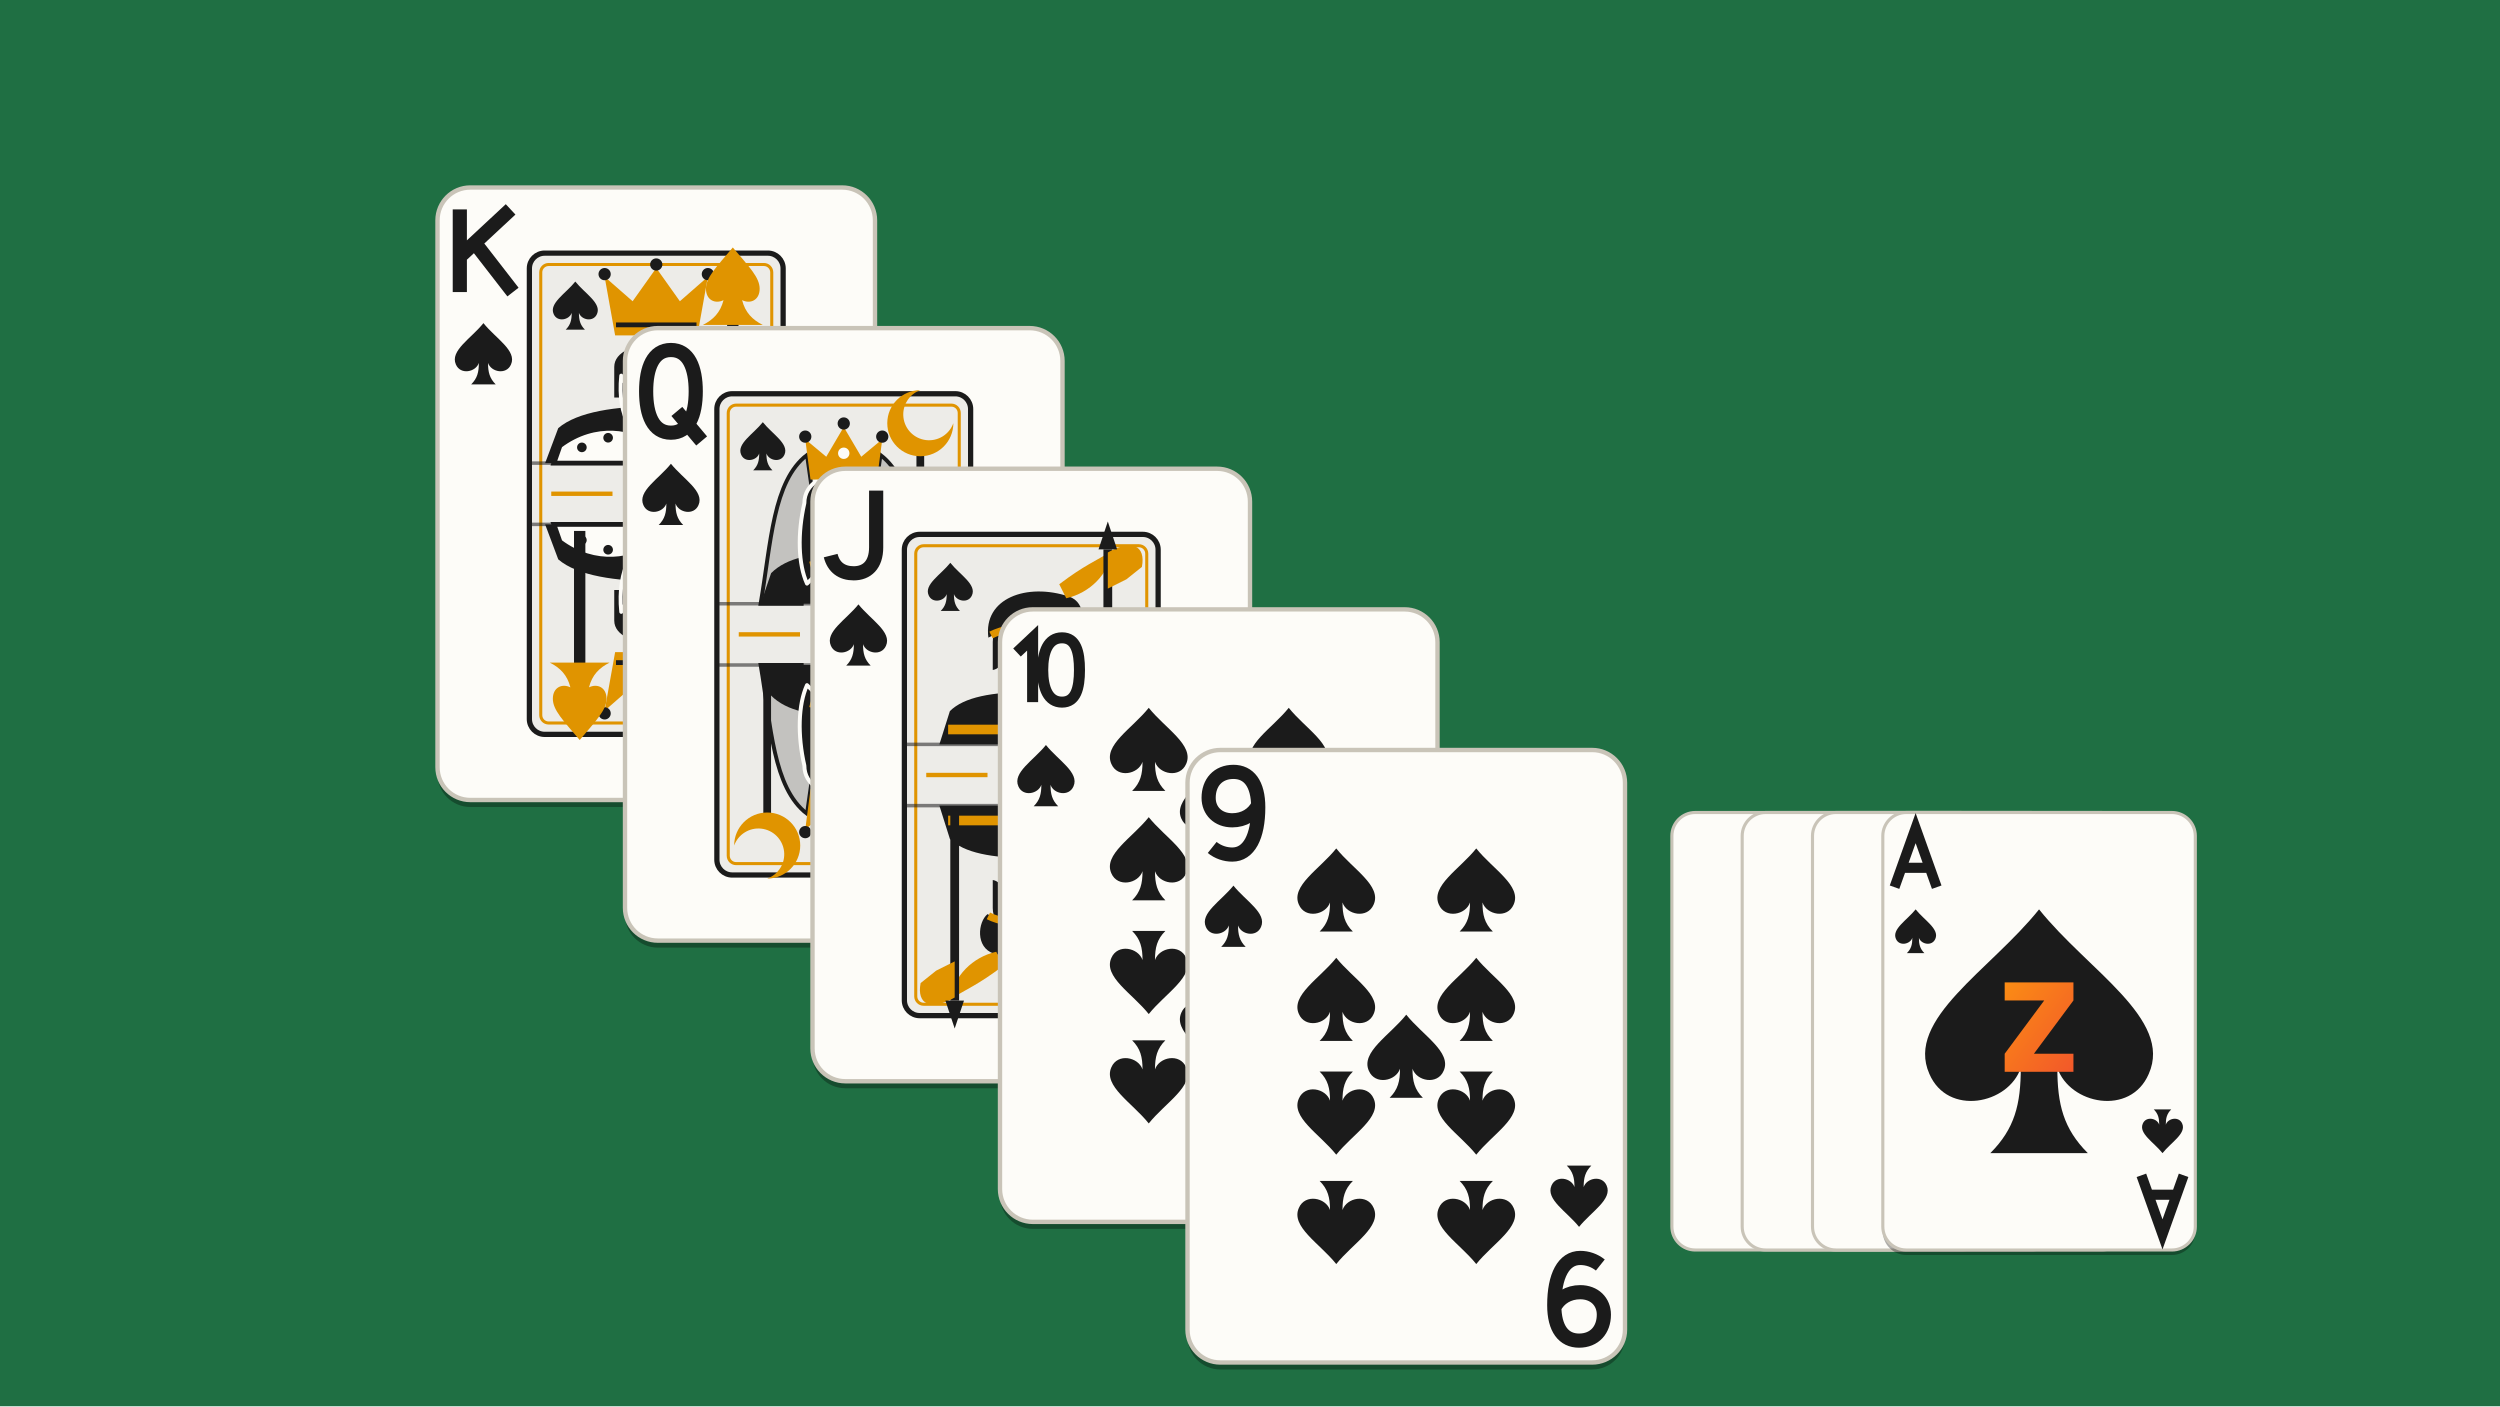
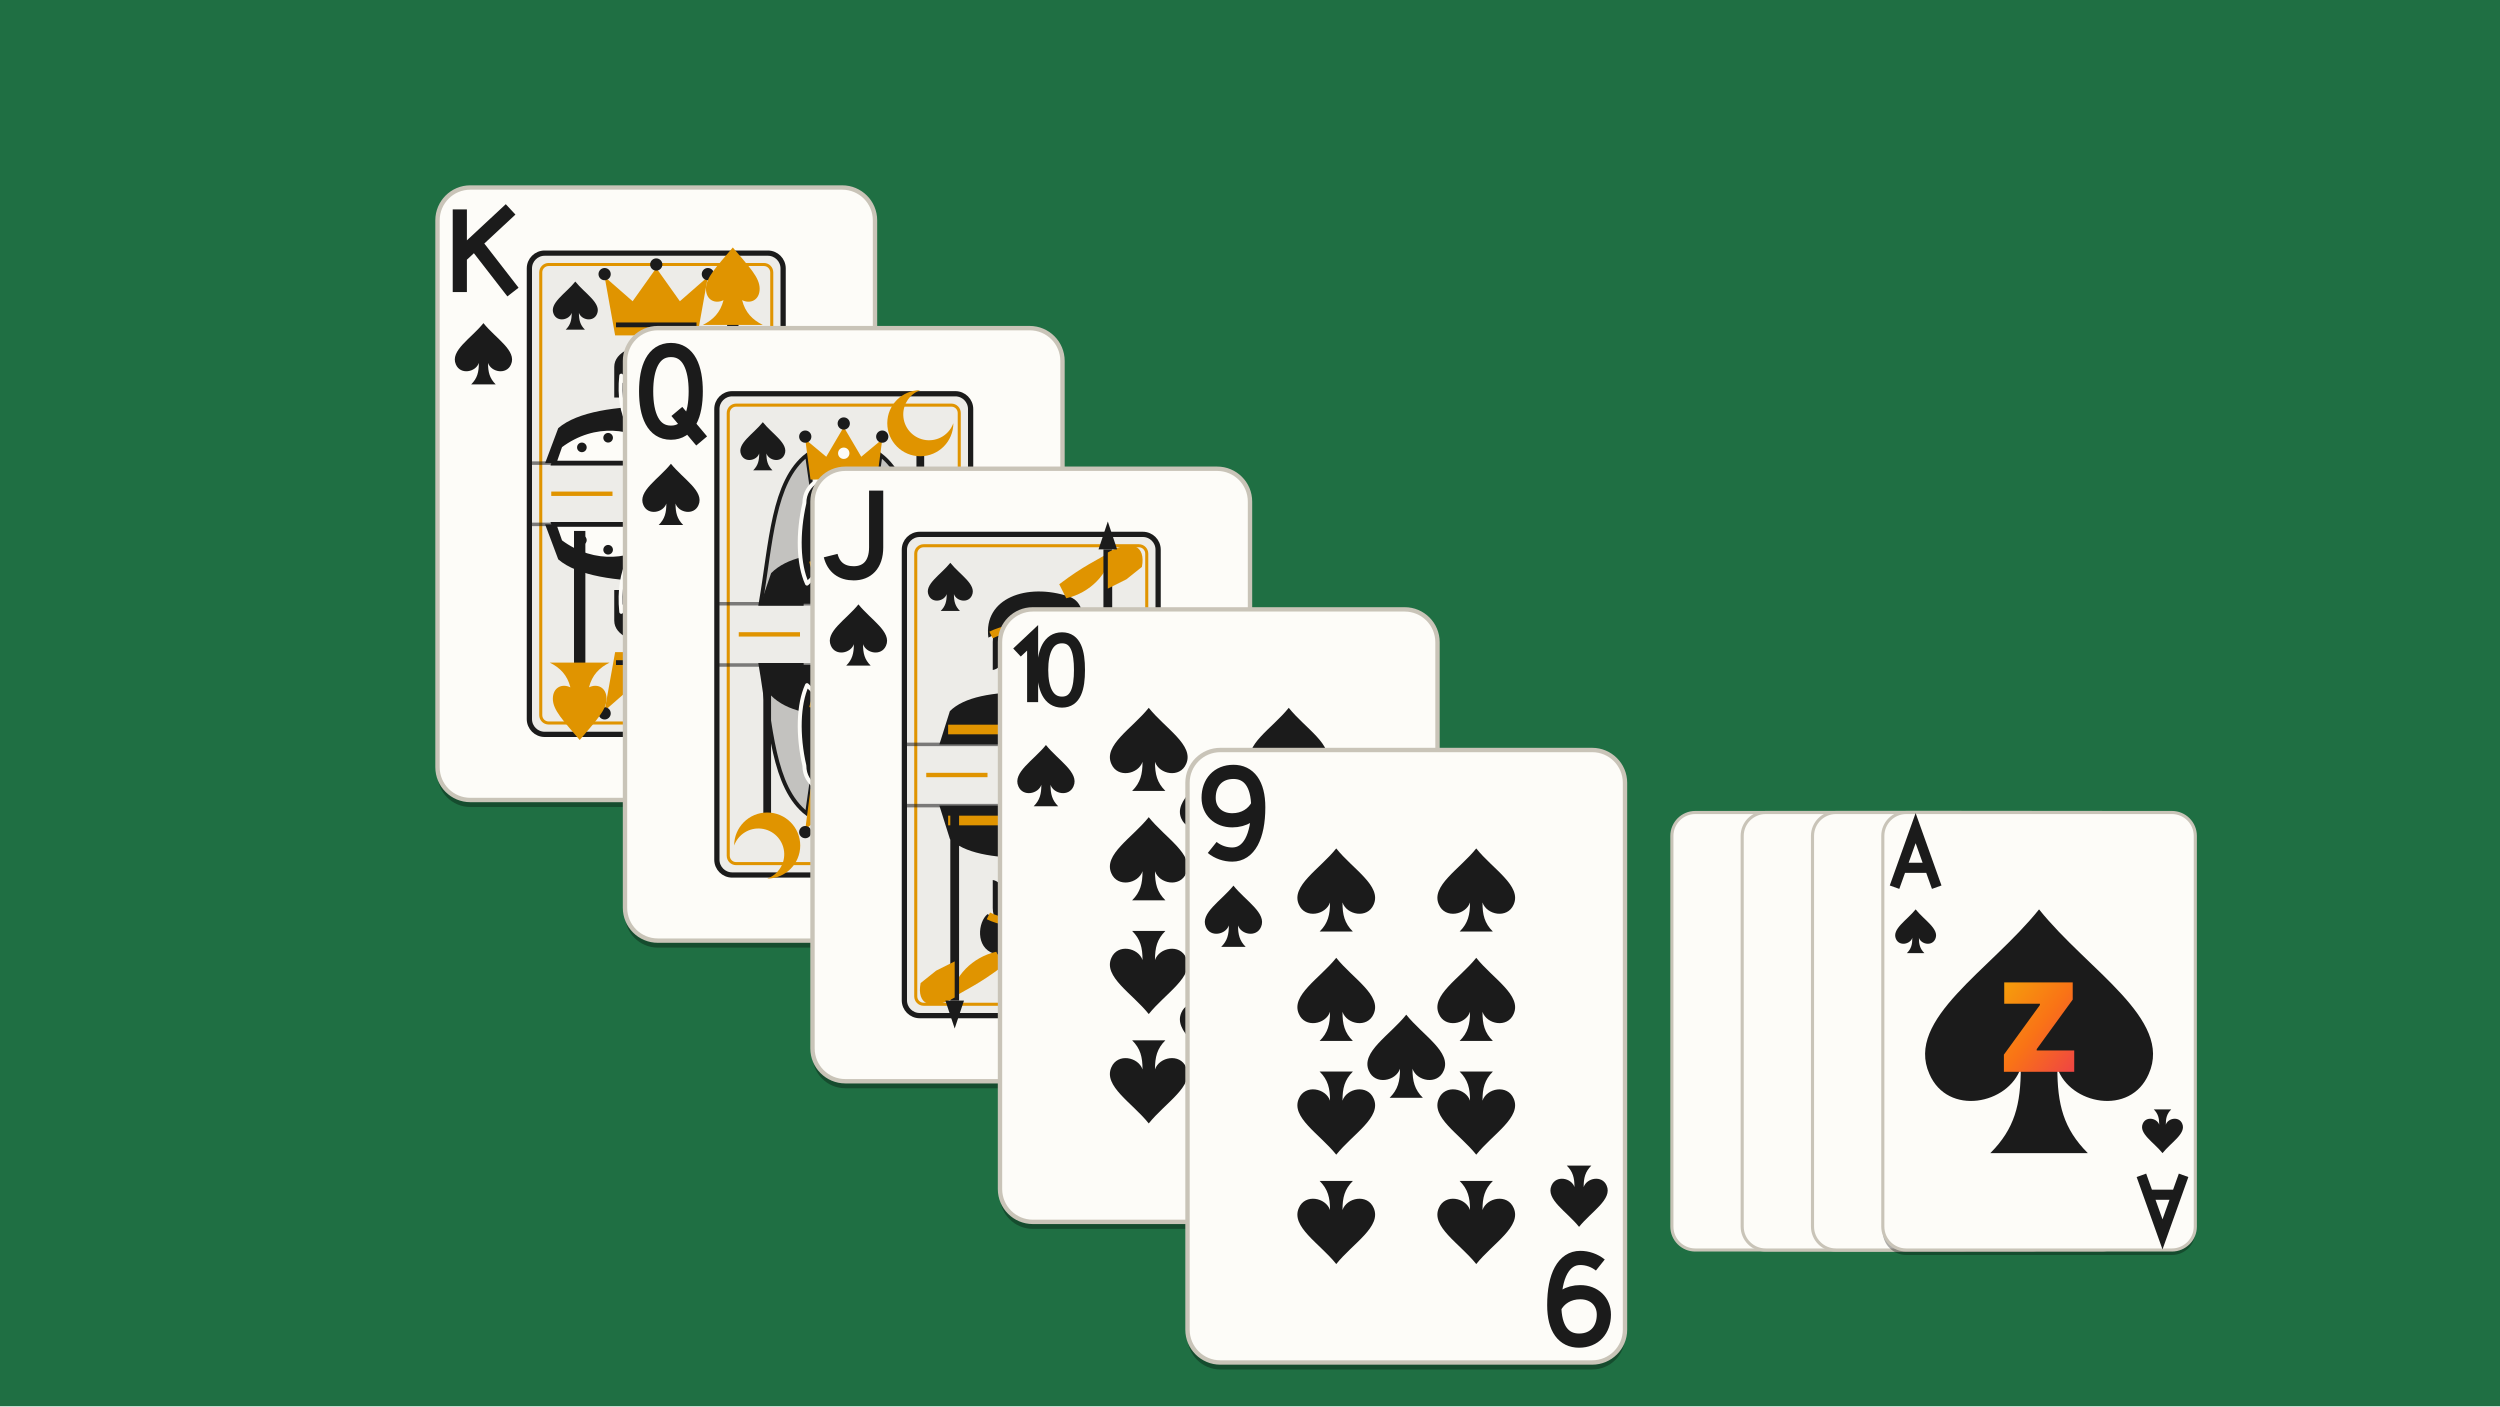
<svg xmlns="http://www.w3.org/2000/svg" width="320" height="180" viewBox="0 0 320 180">
  <defs>
    <symbol id="zc-s-3" overflow="visible">
      <path d="M0-10C-4-5-11-1-9 3.5-7.5 7-2.5 6-1.5 3-1.5 6-2 8-4 10h8C2 8 1.5 6 1.5 3 2.5 6 7.5 7 9 3.5 11-1 4-5 0-10z" />
    </symbol>
    <linearGradient id="zc-g-mark" x1="0" y1="0" x2="1" y2="1">
-       <stop offset="0" stop-color="#fb8c14" />
-       <stop offset="1" stop-color="#f2582a" />
+       <stop offset="0" stop-color="#f59e0b" />
+       <stop offset=".5" stop-color="#f97316" />
+       <stop offset="1" stop-color="#ef4444" />
    </linearGradient>
  </defs>
  <rect width="320" height="180" fill="#1f6f43" />
  <g transform="translate(56 24) scale(0.56)" style="color:#1b1b1b">
    <rect y="1.6" width="100" height="140" rx="7.5" fill="rgba(0,0,0,0.32)" />
    <rect width="100" height="140" rx="7.5" fill="#fdfcf8" stroke="#c9c4b8" />
    <svg width="100" height="140" viewBox="0 0 100 140" fill="currentColor" aria-hidden="true">
      <g class="zc-idx-std">
        <path transform="translate(3.75 5) scale(1.35)" d="M1 0V14M9.6 0 1 8M3.8 6 10 14" fill="none" stroke="currentColor" stroke-width="2.4" stroke-linejoin="miter" stroke-miterlimit="6" />
        <g transform="translate(10.5 38) scale(0.7)">
          <use href="#zc-s-3" />
        </g>
      </g>
      <g class="zc-idx-std" transform="rotate(180 50 70)">
        <path transform="translate(3.75 5) scale(1.35)" d="M1 0V14M9.6 0 1 8M3.8 6 10 14" fill="none" stroke="currentColor" stroke-width="2.4" stroke-linejoin="miter" stroke-miterlimit="6" />
        <g transform="translate(10.5 38) scale(0.7)">
          <use href="#zc-s-3" />
        </g>
      </g>
      <g class="zc-idx-row" display="none">
        <path transform="translate(4 5) scale(2.1)" d="M1 0V14M9.6 0 1 8M3.8 6 10 14" fill="none" stroke="currentColor" stroke-width="2.4" stroke-linejoin="miter" stroke-miterlimit="6" />
        <g transform="translate(60 21) scale(1.25)">
          <use href="#zc-s-3" />
        </g>
      </g>
      <g class="zc-big">
        <rect x="21" y="15" width="58" height="110" rx="3.5" fill="currentColor" fill-opacity="0.07" stroke="currentColor" stroke-width="1.2" />
        <rect class="zc-fine" x="23.6" y="17.6" width="52.8" height="104.8" rx="1.8" fill="none" stroke="#e09400" stroke-width="0.7" />
        <path d="M21 63H79" stroke="currentColor" stroke-width="0.8" opacity="0.55" />
        <path d="M21 77H79" stroke="currentColor" stroke-width="0.8" opacity="0.55" />
        <path d="M26 70H40M60 70H74" stroke="#e09400" stroke-width="1" />
        <g transform="translate(50 70) scale(0.62)">
          <use href="#zc-s-3" />
        </g>
        <g>
          <path d="M24.6 63 27.6 55C32 51.2 41 50 50 50S68 51.2 72.4 55L75.4 63z" />
          <path d="M28 59C36 53 45 54.6 50 58.6 55 54.6 64 53 72 59L73.4 63H26.6z" fill="#fdfcf8" stroke="currentColor" stroke-width="1.1" />
          <g fill="currentColor">
            <circle cx="33" cy="59.4" r="1.1" />
            <circle cx="39" cy="57.2" r="1.1" />
            <circle cx="61" cy="57.2" r="1.1" />
            <circle cx="67" cy="59.4" r="1.1" />
          </g>
          <path d="M40.4 41C40.4 34 59.6 34 59.6 41V48H40.4z" />
          <circle cx="50" cy="41.4" r="7.4" fill="#fdfcf8" stroke="currentColor" stroke-width="1.5" />
          <path d="M42 43C41 52.8 45 58 50 58.8S59 52.8 58 43C56.6 46.4 53.6 48 50 48S43.4 46.4 42 43z" stroke="#fdfcf8" stroke-width="0.9" stroke-linejoin="round" />
          <path d="M44 46.4Q47 44.6 50 46.4Q53 44.6 56 46.4Q53.4 49.2 50 47.8Q46.6 49.2 44 46.4z" stroke="#fdfcf8" stroke-width="0.9" stroke-linejoin="round" />
          <circle cx="46.6" cy="40.8" r="1.2" />
          <circle cx="53.4" cy="40.8" r="1.2" />
          <path d="M44.4 37.8 48.6 38.6M55.6 37.8 51.4 38.6" fill="none" stroke="currentColor" stroke-linecap="round" stroke-width="1.1" />
          <path d="M40.6 33.8 38.2 20.4 44.6 26 50 18.4 55.4 26 61.8 20.4 59.4 33.8z" fill="#e09400" />
          <path d="M40.8 31.4H59.2" stroke="currentColor" stroke-width="1.1" fill="none" />
          <g class="zc-fine">
            <circle cx="38.2" cy="19.8" r="1.4" />
            <circle cx="50" cy="17.6" r="1.4" />
            <circle cx="61.8" cy="19.8" r="1.4" />
          </g>
          <g transform="translate(67.5 61.5) scale(1.18) translate(-70 -61.5)">
            <path d="M70 61.5V34" stroke="currentColor" stroke-width="2.2" fill="none" />
            <path d="M70 21C66.8 24.8 64.8 26.8 64.8 29 64.8 31.2 66.6 32 68.2 31.2 67.6 33.6 66.2 35 64.2 36H75.8C73.8 35 72.4 33.6 71.8 31.2 73.4 32 75.2 31.2 75.2 29 75.2 26.8 73.2 24.8 70 21z" fill="#e09400" />
          </g>
          <g transform="translate(31.5 27) scale(0.55)">
            <use href="#zc-s-3" />
          </g>
        </g>
        <g transform="rotate(180 50 70)">
          <path d="M24.6 63 27.6 55C32 51.2 41 50 50 50S68 51.2 72.4 55L75.4 63z" />
          <path d="M28 59C36 53 45 54.6 50 58.6 55 54.6 64 53 72 59L73.4 63H26.6z" fill="#fdfcf8" stroke="currentColor" stroke-width="1.1" />
          <g fill="currentColor">
            <circle cx="33" cy="59.4" r="1.1" />
            <circle cx="39" cy="57.2" r="1.1" />
            <circle cx="61" cy="57.2" r="1.1" />
            <circle cx="67" cy="59.4" r="1.1" />
          </g>
          <path d="M40.4 41C40.4 34 59.6 34 59.6 41V48H40.4z" />
          <circle cx="50" cy="41.4" r="7.4" fill="#fdfcf8" stroke="currentColor" stroke-width="1.5" />
          <path d="M42 43C41 52.8 45 58 50 58.8S59 52.8 58 43C56.6 46.4 53.6 48 50 48S43.4 46.4 42 43z" stroke="#fdfcf8" stroke-width="0.9" stroke-linejoin="round" />
          <path d="M44 46.4Q47 44.6 50 46.4Q53 44.6 56 46.4Q53.4 49.2 50 47.8Q46.6 49.2 44 46.4z" stroke="#fdfcf8" stroke-width="0.9" stroke-linejoin="round" />
          <circle cx="46.6" cy="40.8" r="1.2" />
          <circle cx="53.4" cy="40.8" r="1.2" />
          <path d="M44.4 37.8 48.6 38.6M55.6 37.8 51.4 38.6" fill="none" stroke="currentColor" stroke-linecap="round" stroke-width="1.1" />
          <path d="M40.6 33.8 38.2 20.4 44.6 26 50 18.4 55.4 26 61.8 20.4 59.4 33.8z" fill="#e09400" />
          <path d="M40.8 31.4H59.2" stroke="currentColor" stroke-width="1.1" fill="none" />
          <g class="zc-fine">
            <circle cx="38.2" cy="19.8" r="1.4" />
            <circle cx="50" cy="17.6" r="1.4" />
            <circle cx="61.8" cy="19.8" r="1.4" />
          </g>
          <g transform="translate(67.5 61.5) scale(1.18) translate(-70 -61.5)">
            <path d="M70 61.5V34" stroke="currentColor" stroke-width="2.2" fill="none" />
            <path d="M70 21C66.8 24.8 64.8 26.8 64.8 29 64.8 31.2 66.6 32 68.2 31.2 67.6 33.6 66.2 35 64.2 36H75.8C73.8 35 72.4 33.6 71.8 31.2 73.4 32 75.2 31.2 75.2 29 75.2 26.8 73.2 24.8 70 21z" fill="#e09400" />
          </g>
          <g transform="translate(31.5 27) scale(0.55)">
            <use href="#zc-s-3" />
          </g>
        </g>
      </g>
      <g class="zc-small" display="none" transform="translate(50 128) scale(1.55) translate(-50 -63)">
        <path d="M24.6 63 27.6 55C32 51.2 41 50 50 50S68 51.2 72.4 55L75.4 63z" />
        <path d="M28 59C36 53 45 54.6 50 58.6 55 54.6 64 53 72 59L73.4 63H26.6z" fill="#fdfcf8" stroke="currentColor" stroke-width="1.1" />
        <path d="M40.4 41C40.4 34 59.6 34 59.6 41V48H40.4z" />
        <circle cx="50" cy="41.4" r="7.4" fill="#fdfcf8" stroke="currentColor" stroke-width="1.5" />
        <path d="M42 43C41 52.8 45 58 50 58.8S59 52.8 58 43C56.6 46.4 53.6 48 50 48S43.4 46.4 42 43z" stroke="#fdfcf8" stroke-width="0.9" stroke-linejoin="round" />
        <path d="M44 46.4Q47 44.6 50 46.4Q53 44.6 56 46.4Q53.4 49.2 50 47.8Q46.6 49.2 44 46.4z" stroke="#fdfcf8" stroke-width="0.9" stroke-linejoin="round" />
        <circle cx="46.6" cy="40.8" r="1.2" />
        <circle cx="53.4" cy="40.8" r="1.2" />
        <path d="M44.4 37.8 48.6 38.6M55.6 37.8 51.4 38.6" fill="none" stroke="currentColor" stroke-linecap="round" stroke-width="1.1" />
        <path d="M40.6 33.8 38.2 20.4 44.6 26 50 18.4 55.4 26 61.8 20.4 59.4 33.8z" fill="#e09400" />
        <path d="M40.8 31.4H59.2" stroke="currentColor" stroke-width="1.1" fill="none" />
        <g class="zc-fine">
          <circle cx="38.2" cy="19.8" r="1.4" />
          <circle cx="50" cy="17.6" r="1.4" />
          <circle cx="61.8" cy="19.8" r="1.4" />
        </g>
      </g>
    </svg>
  </g>
  <g transform="translate(80 42) scale(0.56)" style="color:#1b1b1b">
    <rect y="1.6" width="100" height="140" rx="7.5" fill="rgba(0,0,0,0.32)" />
    <rect width="100" height="140" rx="7.5" fill="#fdfcf8" stroke="#c9c4b8" />
    <svg width="100" height="140" viewBox="0 0 100 140" fill="currentColor" aria-hidden="true">
      <g class="zc-idx-std">
        <path transform="translate(3.75 5) scale(1.35)" d="M5 0C2 0 .8 3 .8 7S2 14 5 14 9.2 11 9.2 7 8 0 5 0zM6 10.4 10.2 15.4" fill="none" stroke="currentColor" stroke-width="2.4" stroke-linejoin="miter" stroke-miterlimit="6" />
        <g transform="translate(10.5 38) scale(0.7)">
          <use href="#zc-s-3" />
        </g>
      </g>
      <g class="zc-idx-std" transform="rotate(180 50 70)">
        <path transform="translate(3.75 5) scale(1.35)" d="M5 0C2 0 .8 3 .8 7S2 14 5 14 9.2 11 9.2 7 8 0 5 0zM6 10.4 10.2 15.4" fill="none" stroke="currentColor" stroke-width="2.4" stroke-linejoin="miter" stroke-miterlimit="6" />
        <g transform="translate(10.5 38) scale(0.7)">
          <use href="#zc-s-3" />
        </g>
      </g>
      <g class="zc-idx-row" display="none">
        <path transform="translate(4 5) scale(2.1)" d="M5 0C2 0 .8 3 .8 7S2 14 5 14 9.2 11 9.2 7 8 0 5 0zM6 10.4 10.2 15.4" fill="none" stroke="currentColor" stroke-width="2.4" stroke-linejoin="miter" stroke-miterlimit="6" />
        <g transform="translate(60 21) scale(1.25)">
          <use href="#zc-s-3" />
        </g>
      </g>
      <g class="zc-big">
        <rect x="21" y="15" width="58" height="110" rx="3.5" fill="currentColor" fill-opacity="0.07" stroke="currentColor" stroke-width="1.2" />
        <rect class="zc-fine" x="23.6" y="17.6" width="52.8" height="104.8" rx="1.8" fill="none" stroke="#e09400" stroke-width="0.7" />
        <path d="M21 63H79" stroke="currentColor" stroke-width="0.8" opacity="0.55" />
        <path d="M21 77H79" stroke="currentColor" stroke-width="0.8" opacity="0.55" />
        <path d="M26 70H40M60 70H74" stroke="#e09400" stroke-width="1" />
        <g transform="translate(50 70) scale(0.62)">
          <use href="#zc-s-3" />
        </g>
        <g>
          <path d="M41.6 29C33.8 35 33.4 49 31 63H40.4C41 55 41.4 44 42.6 36z" fill="currentColor" fill-opacity="0.2" stroke="currentColor" stroke-width="0.9" />
          <path d="M58.4 29C66.2 35 66.6 49 69 63H59.6C59 55 58.6 44 57.4 36z" fill="currentColor" fill-opacity="0.2" stroke="currentColor" stroke-width="0.9" />
          <path d="M31 63 33.4 56C37 52.4 43 51.4 50 51.4S63 52.4 66.6 56L69 63z" />
          <path d="M41 40C41 31 59 31 59 40C60.6 47 60.4 54 58.4 58.4L55.6 55.6C56.6 51 56.4 47.2 56.8 44.6H43.2C43.6 47.2 43.4 51 44.4 55.6L41.6 58.4C39.6 54 39.4 47 41 40z" stroke="#fdfcf8" stroke-width="0.9" stroke-linejoin="round" />
          <circle cx="50" cy="41.6" r="7" fill="#fdfcf8" stroke="currentColor" stroke-width="1.5" />
          <path d="M42.4 34.6 41.2 25.4 46 29.4 50 22.6 54 29.4 58.8 25.4 57.6 34.6z" fill="#e09400" />
          <circle cx="50" cy="28.6" r="1.3" fill="#fdfcf8" />
          <g class="zc-fine">
            <circle cx="41.2" cy="24.8" r="1.4" />
            <circle cx="58.8" cy="24.8" r="1.4" />
            <circle cx="50" cy="21.8" r="1.4" />
          </g>
          <circle cx="46.6" cy="42" r="1.15" />
          <circle cx="53.4" cy="42" r="1.15" />
          <path d="M44.8 40.2 48 40M52 40 55.2 40.2" fill="none" stroke="currentColor" stroke-linecap="round" stroke-width="0.8" />
          <ellipse cx="50" cy="46.2" rx="1.9" ry="1" fill="#e09400" />
          <path d="M43 53.2C44.6 61 55.4 61 57 53.2" fill="none" stroke="#e09400" stroke-width="1.8" />
          <circle cx="46.2" cy="59.4" r="1.2" fill="#e09400" />
          <circle cx="50" cy="60.6" r="1.3" fill="#e09400" />
          <circle cx="53.8" cy="59.4" r="1.2" fill="#e09400" />
          <g transform="translate(67.5 61.5) scale(1.18) translate(-70 -61.5)">
            <path d="M70 61.5V32" stroke="currentColor" stroke-width="1.5" fill="none" />
            <path d="M70 21.4a6.4 6.4 0 1 0 6.4 6.4 5 5 0 1 1-6.4-6.4z" fill="#e09400" />
          </g>
          <g transform="translate(31.5 27) scale(0.55)">
            <use href="#zc-s-3" />
          </g>
        </g>
        <g transform="rotate(180 50 70)">
          <path d="M41.6 29C33.8 35 33.4 49 31 63H40.4C41 55 41.4 44 42.6 36z" fill="currentColor" fill-opacity="0.2" stroke="currentColor" stroke-width="0.9" />
          <path d="M58.4 29C66.2 35 66.6 49 69 63H59.6C59 55 58.6 44 57.4 36z" fill="currentColor" fill-opacity="0.2" stroke="currentColor" stroke-width="0.9" />
          <path d="M31 63 33.4 56C37 52.4 43 51.4 50 51.4S63 52.4 66.6 56L69 63z" />
          <path d="M41 40C41 31 59 31 59 40C60.6 47 60.4 54 58.4 58.4L55.6 55.6C56.6 51 56.4 47.2 56.8 44.6H43.2C43.6 47.2 43.4 51 44.4 55.6L41.6 58.4C39.6 54 39.4 47 41 40z" stroke="#fdfcf8" stroke-width="0.9" stroke-linejoin="round" />
          <circle cx="50" cy="41.6" r="7" fill="#fdfcf8" stroke="currentColor" stroke-width="1.5" />
          <path d="M42.4 34.6 41.2 25.4 46 29.4 50 22.6 54 29.4 58.8 25.4 57.6 34.6z" fill="#e09400" />
          <circle cx="50" cy="28.6" r="1.3" fill="#fdfcf8" />
          <g class="zc-fine">
            <circle cx="41.2" cy="24.8" r="1.4" />
            <circle cx="58.8" cy="24.8" r="1.4" />
            <circle cx="50" cy="21.8" r="1.4" />
          </g>
          <circle cx="46.6" cy="42" r="1.15" />
          <circle cx="53.4" cy="42" r="1.15" />
          <path d="M44.8 40.2 48 40M52 40 55.2 40.2" fill="none" stroke="currentColor" stroke-linecap="round" stroke-width="0.8" />
          <ellipse cx="50" cy="46.2" rx="1.9" ry="1" fill="#e09400" />
          <path d="M43 53.2C44.6 61 55.4 61 57 53.2" fill="none" stroke="#e09400" stroke-width="1.8" />
          <circle cx="46.2" cy="59.4" r="1.2" fill="#e09400" />
          <circle cx="50" cy="60.6" r="1.3" fill="#e09400" />
          <circle cx="53.8" cy="59.4" r="1.2" fill="#e09400" />
          <g transform="translate(67.5 61.5) scale(1.18) translate(-70 -61.5)">
            <path d="M70 61.5V32" stroke="currentColor" stroke-width="1.5" fill="none" />
            <path d="M70 21.4a6.4 6.4 0 1 0 6.4 6.4 5 5 0 1 1-6.4-6.4z" fill="#e09400" />
          </g>
          <g transform="translate(31.5 27) scale(0.55)">
            <use href="#zc-s-3" />
          </g>
        </g>
      </g>
      <g class="zc-small" display="none" transform="translate(50 128) scale(1.55) translate(-50 -63)">
        <path d="M41.6 29C33.8 35 33.4 49 31 63H40.4C41 55 41.4 44 42.6 36z" fill="currentColor" fill-opacity="0.2" stroke="currentColor" stroke-width="0.9" />
        <path d="M58.4 29C66.2 35 66.6 49 69 63H59.6C59 55 58.6 44 57.4 36z" fill="currentColor" fill-opacity="0.2" stroke="currentColor" stroke-width="0.9" />
        <path d="M31 63 33.4 56C37 52.4 43 51.4 50 51.4S63 52.4 66.6 56L69 63z" />
        <path d="M41 40C41 31 59 31 59 40C60.6 47 60.4 54 58.4 58.4L55.6 55.6C56.6 51 56.4 47.2 56.8 44.6H43.2C43.6 47.2 43.4 51 44.4 55.6L41.6 58.4C39.6 54 39.4 47 41 40z" stroke="#fdfcf8" stroke-width="0.9" stroke-linejoin="round" />
        <circle cx="50" cy="41.6" r="7" fill="#fdfcf8" stroke="currentColor" stroke-width="1.5" />
        <path d="M42.4 34.6 41.2 25.4 46 29.4 50 22.6 54 29.4 58.8 25.4 57.6 34.6z" fill="#e09400" />
        <circle cx="50" cy="28.6" r="1.3" fill="#fdfcf8" />
        <g class="zc-fine">
          <circle cx="41.2" cy="24.8" r="1.4" />
          <circle cx="58.8" cy="24.8" r="1.4" />
          <circle cx="50" cy="21.8" r="1.4" />
        </g>
        <circle cx="46.6" cy="42" r="1.15" />
        <circle cx="53.4" cy="42" r="1.15" />
        <path d="M44.8 40.2 48 40M52 40 55.2 40.2" fill="none" stroke="currentColor" stroke-linecap="round" stroke-width="0.8" />
        <ellipse cx="50" cy="46.2" rx="1.9" ry="1" fill="#e09400" />
        <path d="M43 53.2C44.6 61 55.4 61 57 53.2" fill="none" stroke="#e09400" stroke-width="1.8" />
      </g>
    </svg>
  </g>
  <g transform="translate(104 60) scale(0.56)" style="color:#1b1b1b">
    <rect y="1.6" width="100" height="140" rx="7.5" fill="rgba(0,0,0,0.32)" />
    <rect width="100" height="140" rx="7.5" fill="#fdfcf8" stroke="#c9c4b8" />
    <svg width="100" height="140" viewBox="0 0 100 140" fill="currentColor" aria-hidden="true">
      <g class="zc-idx-std">
        <path transform="translate(3.75 5) scale(1.35)" d="M8 0V9.6C8 12.6 6.4 14 4.2 14 2.2 14 .8 13 .3 11" fill="none" stroke="currentColor" stroke-width="2.4" stroke-linejoin="miter" stroke-miterlimit="6" />
        <g transform="translate(10.5 38) scale(0.7)">
          <use href="#zc-s-3" />
        </g>
      </g>
      <g class="zc-idx-std" transform="rotate(180 50 70)">
        <path transform="translate(3.75 5) scale(1.35)" d="M8 0V9.6C8 12.6 6.4 14 4.2 14 2.2 14 .8 13 .3 11" fill="none" stroke="currentColor" stroke-width="2.4" stroke-linejoin="miter" stroke-miterlimit="6" />
        <g transform="translate(10.5 38) scale(0.7)">
          <use href="#zc-s-3" />
        </g>
      </g>
      <g class="zc-idx-row" display="none">
        <path transform="translate(4 5) scale(2.1)" d="M8 0V9.6C8 12.6 6.4 14 4.2 14 2.2 14 .8 13 .3 11" fill="none" stroke="currentColor" stroke-width="2.4" stroke-linejoin="miter" stroke-miterlimit="6" />
        <g transform="translate(60 21) scale(1.25)">
          <use href="#zc-s-3" />
        </g>
      </g>
      <g class="zc-big">
        <rect x="21" y="15" width="58" height="110" rx="3.5" fill="currentColor" fill-opacity="0.07" stroke="currentColor" stroke-width="1.2" />
        <rect class="zc-fine" x="23.6" y="17.6" width="52.8" height="104.8" rx="1.8" fill="none" stroke="#e09400" stroke-width="0.7" />
        <path d="M21 63H79" stroke="currentColor" stroke-width="0.8" opacity="0.55" />
        <path d="M21 77H79" stroke="currentColor" stroke-width="0.8" opacity="0.55" />
        <path d="M26 70H40M60 70H74" stroke="#e09400" stroke-width="1" />
        <g transform="translate(50 70) scale(0.62)">
          <use href="#zc-s-3" />
        </g>
        <g>
          <path d="M29 63 31.4 55.4C34.6 52.2 41 51 50 51S65.4 52.2 68.6 55.4L71 63z" />
          <path d="M41.2 46V39.6C41.2 31 58.8 31 58.8 39.6V46C57.6 45.8 57 45 56.8 44H43.2C43 45 42.4 45.8 41.2 46z" />
          <circle cx="50" cy="41.4" r="7.2" fill="#fdfcf8" stroke="currentColor" stroke-width="1.5" />
          <path d="M40.2 38.6C39 29.6 49 26 58.6 29.2 62.8 30.6 62.2 36.4 60 38.2 55 35.4 46 35.4 40.2 38.6z" />
          <path d="M40.8 38C46 35.4 55 35.4 59.8 37.8" fill="none" stroke="#e09400" stroke-width="1.7" />
          <path d="M58 29.6C63.4 28.4 67.8 24 68.4 18.8 64.6 21.2 62.2 22 56.4 26.4z" fill="#e09400" />
          <circle cx="46.6" cy="41.8" r="1.2" />
          <circle cx="53.4" cy="41.8" r="1.2" />
          <path d="M48.2 45.8Q50 47 51.8 45.8" fill="none" stroke="currentColor" stroke-linecap="round" stroke-width="1" />
          <path d="M31 59.6H69" stroke="#e09400" stroke-width="2.2" />
          <path d="M43.4 51.6 50 58.4 56.6 51.6" fill="none" stroke="#e09400" stroke-width="1.9" />
          <rect x="47.2" y="57.6" width="5.6" height="4" fill="#fdfcf8" stroke="currentColor" stroke-width="0.9" />
          <g transform="translate(67.5 61.5) scale(1.18) translate(-70 -61.5)">
            <path d="M70 61.5V25" stroke="currentColor" stroke-width="1.7" fill="none" />
            <path d="M70 25.6C74.6 23 77.4 24.2 76.6 28.4L73.6 30.8 70 32.6z" fill="#e09400" />
            <path d="M70 19.6 71.8 25H68.2z" fill="currentColor" />
          </g>
          <g transform="translate(31.5 27) scale(0.55)">
            <use href="#zc-s-3" />
          </g>
        </g>
        <g transform="rotate(180 50 70)">
          <path d="M29 63 31.4 55.4C34.6 52.2 41 51 50 51S65.4 52.2 68.6 55.4L71 63z" />
          <path d="M41.2 46V39.6C41.2 31 58.8 31 58.8 39.6V46C57.6 45.8 57 45 56.8 44H43.2C43 45 42.4 45.8 41.2 46z" />
          <circle cx="50" cy="41.4" r="7.2" fill="#fdfcf8" stroke="currentColor" stroke-width="1.5" />
          <path d="M40.2 38.6C39 29.6 49 26 58.6 29.2 62.8 30.6 62.2 36.4 60 38.2 55 35.4 46 35.4 40.2 38.6z" />
          <path d="M40.8 38C46 35.4 55 35.4 59.8 37.8" fill="none" stroke="#e09400" stroke-width="1.7" />
          <path d="M58 29.6C63.4 28.4 67.8 24 68.4 18.8 64.6 21.2 62.2 22 56.4 26.4z" fill="#e09400" />
          <circle cx="46.6" cy="41.8" r="1.2" />
          <circle cx="53.4" cy="41.8" r="1.2" />
          <path d="M48.2 45.8Q50 47 51.8 45.8" fill="none" stroke="currentColor" stroke-linecap="round" stroke-width="1" />
          <path d="M31 59.6H69" stroke="#e09400" stroke-width="2.2" />
          <path d="M43.4 51.6 50 58.4 56.6 51.6" fill="none" stroke="#e09400" stroke-width="1.9" />
          <rect x="47.2" y="57.6" width="5.6" height="4" fill="#fdfcf8" stroke="currentColor" stroke-width="0.9" />
          <g transform="translate(67.5 61.5) scale(1.18) translate(-70 -61.5)">
            <path d="M70 61.5V25" stroke="currentColor" stroke-width="1.7" fill="none" />
            <path d="M70 25.6C74.6 23 77.4 24.2 76.6 28.4L73.6 30.8 70 32.6z" fill="#e09400" />
            <path d="M70 19.6 71.8 25H68.2z" fill="currentColor" />
          </g>
          <g transform="translate(31.5 27) scale(0.55)">
            <use href="#zc-s-3" />
          </g>
        </g>
      </g>
      <g class="zc-small" display="none" transform="translate(50 128) scale(1.55) translate(-50 -63)">
        <path d="M29 63 31.4 55.4C34.6 52.2 41 51 50 51S65.4 52.2 68.6 55.4L71 63z" />
        <path d="M41.2 46V39.6C41.2 31 58.8 31 58.8 39.6V46C57.6 45.8 57 45 56.8 44H43.2C43 45 42.4 45.8 41.2 46z" />
        <circle cx="50" cy="41.4" r="7.2" fill="#fdfcf8" stroke="currentColor" stroke-width="1.5" />
        <path d="M40.2 38.6C39 29.6 49 26 58.6 29.2 62.8 30.6 62.2 36.4 60 38.2 55 35.4 46 35.4 40.2 38.6z" />
        <path d="M40.8 38C46 35.4 55 35.4 59.8 37.8" fill="none" stroke="#e09400" stroke-width="1.7" />
        <path d="M58 29.6C63.4 28.4 67.8 24 68.4 18.8 64.6 21.2 62.2 22 56.4 26.4z" fill="#e09400" />
        <circle cx="46.6" cy="41.8" r="1.2" />
        <circle cx="53.4" cy="41.8" r="1.2" />
        <path d="M48.2 45.8Q50 47 51.8 45.8" fill="none" stroke="currentColor" stroke-linecap="round" stroke-width="1" />
        <path d="M31 59.6H69" stroke="#e09400" stroke-width="2.2" />
      </g>
    </svg>
  </g>
  <g transform="translate(128 78) scale(0.56)" style="color:#1b1b1b">
    <rect y="1.6" width="100" height="140" rx="7.5" fill="rgba(0,0,0,0.32)" />
    <rect width="100" height="140" rx="7.5" fill="#fdfcf8" stroke="#c9c4b8" />
    <svg width="100" height="140" viewBox="0 0 100 140" fill="currentColor" aria-hidden="true">
      <g class="zc-idx-std">
        <path transform="translate(2.625 6.5) scale(1.05)" d="M1.2 3.2 4.6 0V14M11 0C8 0 6.8 3 6.8 7S8 14 11 14 14.8 11 14.8 7 14 0 11 0z" fill="none" stroke="currentColor" stroke-width="2.4" stroke-linejoin="miter" stroke-miterlimit="6" />
        <g transform="translate(10.5 38) scale(0.7)">
          <use href="#zc-s-3" />
        </g>
      </g>
      <g class="zc-idx-std" transform="rotate(180 50 70)">
        <path transform="translate(2.625 6.5) scale(1.05)" d="M1.2 3.2 4.6 0V14M11 0C8 0 6.8 3 6.8 7S8 14 11 14 14.8 11 14.8 7 14 0 11 0z" fill="none" stroke="currentColor" stroke-width="2.4" stroke-linejoin="miter" stroke-miterlimit="6" />
        <g transform="translate(10.5 38) scale(0.7)">
          <use href="#zc-s-3" />
        </g>
      </g>
      <g class="zc-idx-row" display="none">
        <path transform="translate(4 5) scale(2.1)" d="M1.2 3.2 4.6 0V14M11 0C8 0 6.8 3 6.8 7S8 14 11 14 14.8 11 14.8 7 14 0 11 0z" fill="none" stroke="currentColor" stroke-width="2.4" stroke-linejoin="miter" stroke-miterlimit="6" />
        <g transform="translate(60 21) scale(1.25)">
          <use href="#zc-s-3" />
        </g>
      </g>
      <g class="zc-big">
        <g transform="translate(34 32) scale(0.95)">
          <use href="#zc-s-3" />
        </g>
        <g transform="translate(66 32) scale(0.95)">
          <use href="#zc-s-3" />
        </g>
        <g transform="translate(34 57) scale(0.95)">
          <use href="#zc-s-3" />
        </g>
        <g transform="translate(66 57) scale(0.95)">
          <use href="#zc-s-3" />
        </g>
        <g transform="translate(34 83) rotate(180) scale(0.95)">
          <use href="#zc-s-3" />
        </g>
        <g transform="translate(66 83) rotate(180) scale(0.95)">
          <use href="#zc-s-3" />
        </g>
        <g transform="translate(34 108) rotate(180) scale(0.95)">
          <use href="#zc-s-3" />
        </g>
        <g transform="translate(66 108) rotate(180) scale(0.95)">
          <use href="#zc-s-3" />
        </g>
        <g transform="translate(50 44.5) scale(0.95)">
          <use href="#zc-s-3" />
        </g>
        <g transform="translate(50 95.5) rotate(180) scale(0.95)">
          <use href="#zc-s-3" />
        </g>
      </g>
      <g class="zc-small" display="none">
        <g transform="translate(50 92) scale(3.1)">
          <use href="#zc-s-3" />
        </g>
      </g>
    </svg>
  </g>
  <g transform="translate(152 96) scale(0.56)" style="color:#1b1b1b">
    <rect y="1.6" width="100" height="140" rx="7.5" fill="rgba(0,0,0,0.32)" />
    <rect width="100" height="140" rx="7.5" fill="#fdfcf8" stroke="#c9c4b8" />
    <svg width="100" height="140" viewBox="0 0 100 140" fill="currentColor" aria-hidden="true">
      <g class="zc-idx-std">
        <path transform="translate(3.75 5) rotate(180 6.75 9.45) scale(1.35)" d="M8.6 1.2C7.6.4 6.4 0 5.2 0 2.4 0 .8 3 .8 8 .8 12 2.4 14 5 14 7.6 14 9.2 12.2 9.2 9.6 9.2 7.4 7.6 5.8 5.2 5.8 3.2 5.8 1.6 6.8.8 8.4" fill="none" stroke="currentColor" stroke-width="2.4" stroke-linejoin="miter" stroke-miterlimit="6" />
        <g transform="translate(10.5 38) scale(0.7)">
          <use href="#zc-s-3" />
        </g>
      </g>
      <g class="zc-idx-std" transform="rotate(180 50 70)">
        <path transform="translate(3.75 5) rotate(180 6.75 9.45) scale(1.35)" d="M8.6 1.2C7.6.4 6.4 0 5.2 0 2.4 0 .8 3 .8 8 .8 12 2.4 14 5 14 7.6 14 9.2 12.2 9.2 9.6 9.2 7.4 7.6 5.8 5.2 5.8 3.2 5.8 1.6 6.8.8 8.4" fill="none" stroke="currentColor" stroke-width="2.4" stroke-linejoin="miter" stroke-miterlimit="6" />
        <g transform="translate(10.5 38) scale(0.7)">
          <use href="#zc-s-3" />
        </g>
      </g>
      <g class="zc-idx-row" display="none">
        <path transform="translate(4 5) rotate(180 10.5 14.7) scale(2.1)" d="M8.6 1.2C7.6.4 6.4 0 5.2 0 2.4 0 .8 3 .8 8 .8 12 2.4 14 5 14 7.6 14 9.2 12.2 9.2 9.6 9.2 7.4 7.6 5.8 5.2 5.8 3.2 5.8 1.6 6.8.8 8.4" fill="none" stroke="currentColor" stroke-width="2.4" stroke-linejoin="miter" stroke-miterlimit="6" />
        <g transform="translate(60 21) scale(1.25)">
          <use href="#zc-s-3" />
        </g>
      </g>
      <g class="zc-big">
        <g transform="translate(34 32) scale(0.95)">
          <use href="#zc-s-3" />
        </g>
        <g transform="translate(66 32) scale(0.95)">
          <use href="#zc-s-3" />
        </g>
        <g transform="translate(34 57) scale(0.95)">
          <use href="#zc-s-3" />
        </g>
        <g transform="translate(66 57) scale(0.95)">
          <use href="#zc-s-3" />
        </g>
        <g transform="translate(34 83) rotate(180) scale(0.95)">
          <use href="#zc-s-3" />
        </g>
        <g transform="translate(66 83) rotate(180) scale(0.95)">
          <use href="#zc-s-3" />
        </g>
        <g transform="translate(34 108) rotate(180) scale(0.95)">
          <use href="#zc-s-3" />
        </g>
        <g transform="translate(66 108) rotate(180) scale(0.95)">
          <use href="#zc-s-3" />
        </g>
        <g transform="translate(50 70) scale(0.95)">
          <use href="#zc-s-3" />
        </g>
      </g>
      <g class="zc-small" display="none">
        <g transform="translate(50 92) scale(3.1)">
          <use href="#zc-s-3" />
        </g>
      </g>
    </svg>
  </g>
  <g transform="translate(214 104) scale(0.4)">
    <rect width="100" height="140" rx="7.5" fill="#fdfcf8" stroke="#c9c4b8" />
  </g>
  <g transform="translate(223 104) scale(0.4)">
    <rect width="100" height="140" rx="7.5" fill="#fdfcf8" stroke="#c9c4b8" />
  </g>
  <g transform="translate(232 104) scale(0.4)">
    <rect width="100" height="140" rx="7.5" fill="#fdfcf8" stroke="#c9c4b8" />
  </g>
  <g transform="translate(241 104) scale(0.4)" style="color:#1b1b1b">
    <rect y="1.6" width="100" height="140" rx="7.5" fill="rgba(0,0,0,0.32)" />
    <rect width="100" height="140" rx="7.5" fill="#fdfcf8" stroke="#c9c4b8" />
    <svg width="100" height="140" viewBox="0 0 100 140" fill="currentColor" aria-hidden="true">
      <g class="zc-idx-std">
        <path transform="translate(3.75 5) scale(1.35)" d="M0 14 5 0 10 14M2.2 9.4H7.8" fill="none" stroke="currentColor" stroke-width="2.4" stroke-linejoin="miter" stroke-miterlimit="6" />
        <g transform="translate(10.5 38) scale(0.7)">
          <use href="#zc-s-3" />
        </g>
      </g>
      <g class="zc-idx-std" transform="rotate(180 50 70)">
        <path transform="translate(3.75 5) scale(1.35)" d="M0 14 5 0 10 14M2.2 9.4H7.8" fill="none" stroke="currentColor" stroke-width="2.4" stroke-linejoin="miter" stroke-miterlimit="6" />
        <g transform="translate(10.5 38) scale(0.7)">
          <use href="#zc-s-3" />
        </g>
      </g>
      <g class="zc-idx-row" display="none">
        <path transform="translate(4 5) scale(2.1)" d="M0 14 5 0 10 14M2.2 9.4H7.8" fill="none" stroke="currentColor" stroke-width="2.4" stroke-linejoin="miter" stroke-miterlimit="6" />
        <g transform="translate(60 21) scale(1.25)">
          <use href="#zc-s-3" />
        </g>
      </g>
      <g class="zc-big">
        <g transform="translate(50 70) scale(3.9)">
          <use href="#zc-s-3" />
        </g>
-         <path transform="translate(39 54.374) scale(0.55)" d="M0 0H40V10.5L17 41.5H40V52H0V41.5L23 10.5H0z" fill="url(#zc-g-mark)" />
+         <path transform="translate(50 68.674) scale(1.92256)" d="M-5.852 7.438L5.852 7.438L5.852 3.885L-0.392 3.885L-0.392 3.667L5.602 -4.583L5.602 -7.438L-5.798 -7.438L-5.798 -3.885L0.142 -3.885L0.142 -3.678L-5.852 4.583Z" fill="url(#zc-g-mark)" />
      </g>
      <g class="zc-small" display="none">
        <g transform="translate(50 92) scale(3.1)">
          <use href="#zc-s-3" />
        </g>
-         <path transform="translate(41.2 79.56) scale(0.44)" d="M0 0H40V10.5L17 41.5H40V52H0V41.5L23 10.5H0z" fill="url(#zc-g-mark)" />
+         <path transform="translate(50 91) scale(1.539392)" d="M-5.852 7.438L5.852 7.438L5.852 3.885L-0.392 3.885L-0.392 3.667L5.602 -4.583L5.602 -7.438L-5.798 -7.438L-5.798 -3.885L0.142 -3.885L0.142 -3.678L-5.852 4.583Z" fill="url(#zc-g-mark)" />
      </g>
    </svg>
  </g>
</svg>
